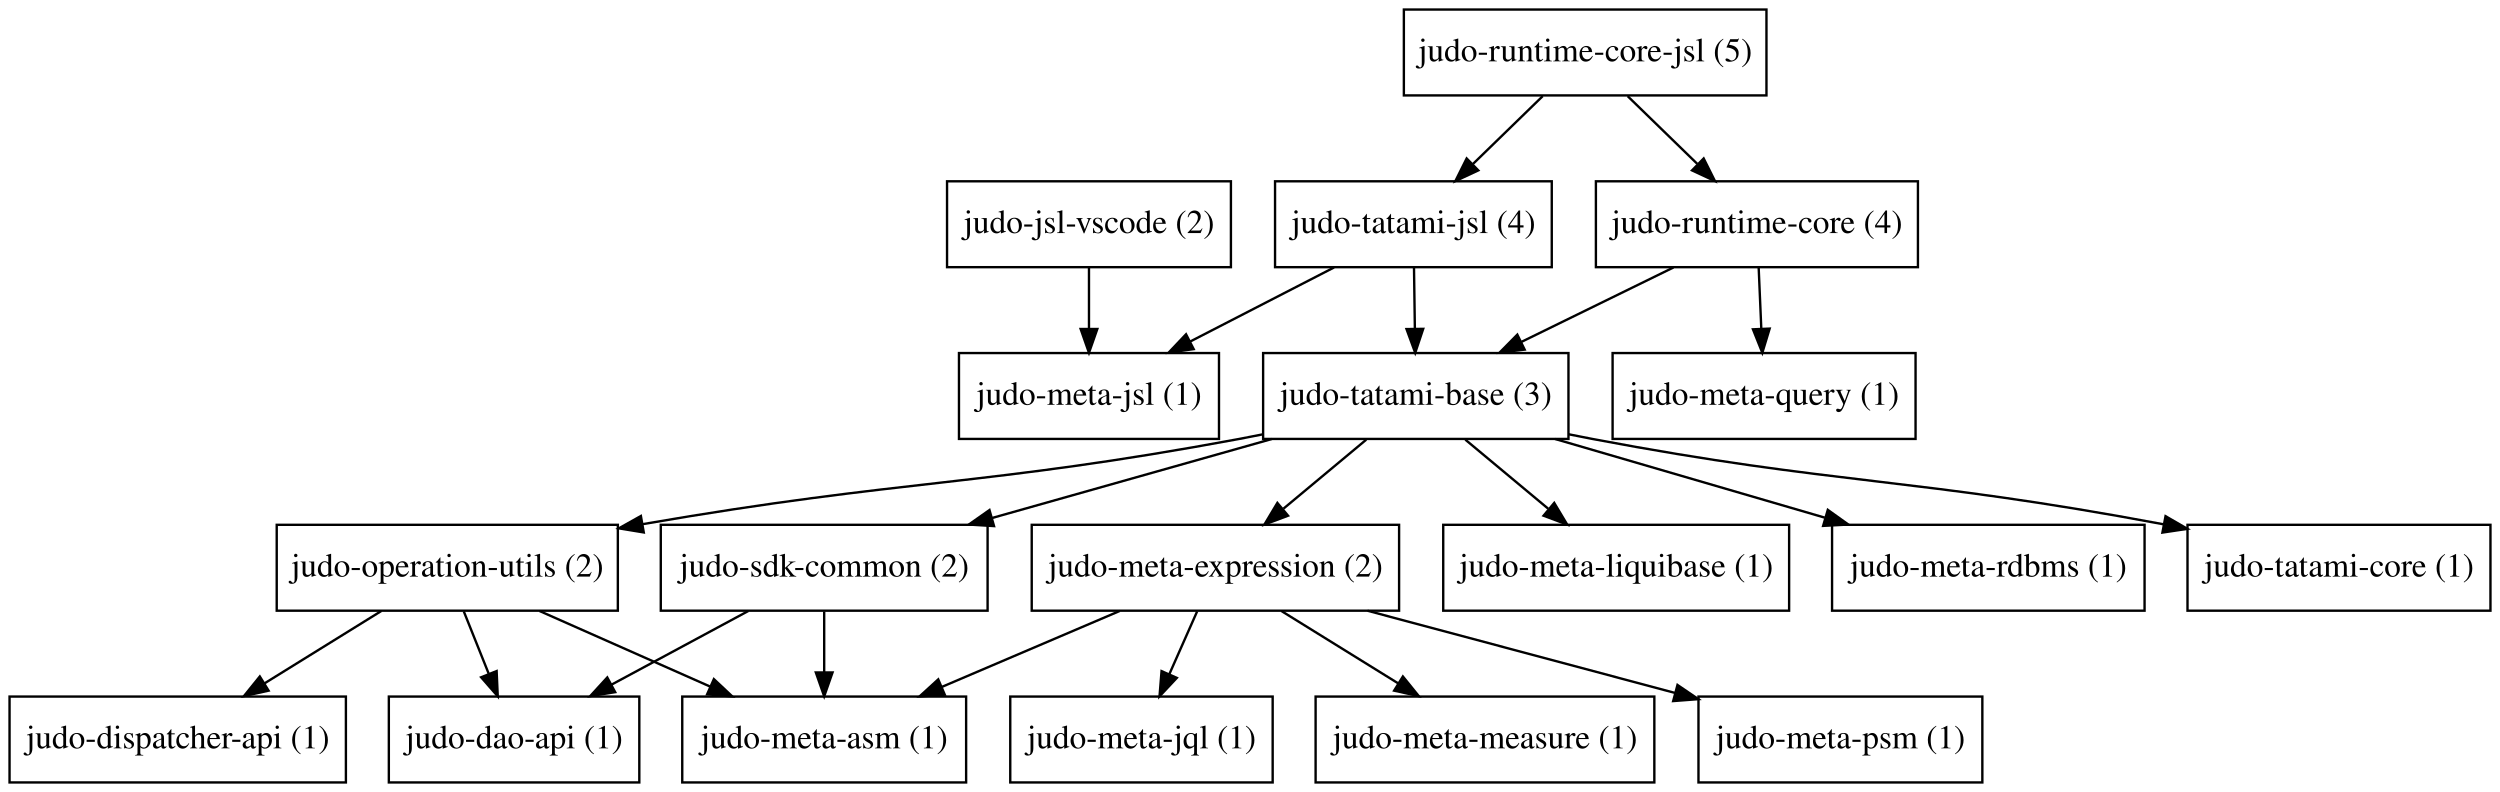
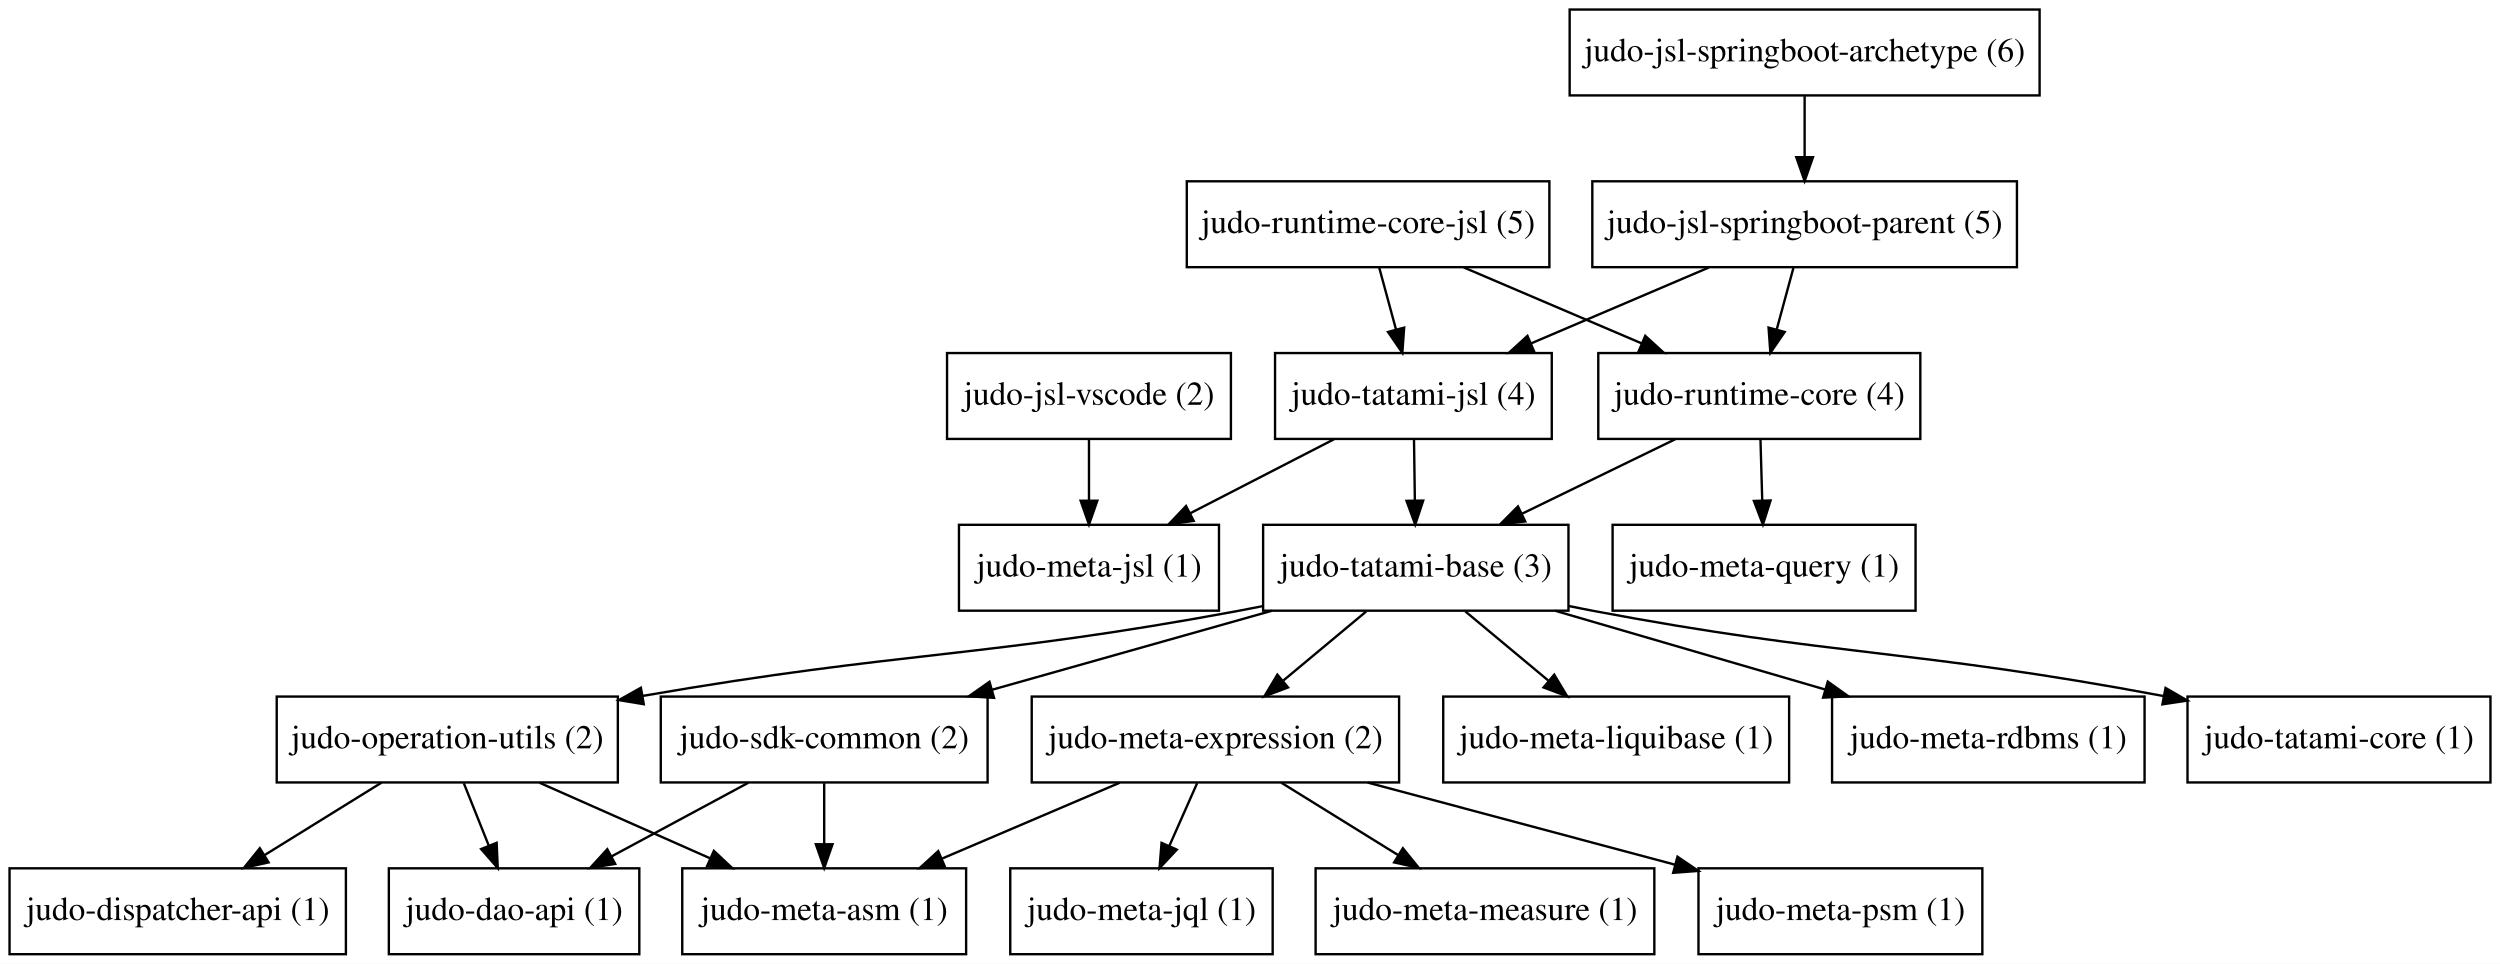
- <svg xmlns="http://www.w3.org/2000/svg" width="1048pt" height="332pt" viewBox="0.00 0.00 1048.00 332.00">
-   <g id="graph0" class="graph" transform="scale(1 1) rotate(0) translate(4 328)">
-     <polygon fill="white" stroke="transparent" points="-4,4 -4,-328 1044,-328 1044,4 -4,4" />
+ <svg xmlns="http://www.w3.org/2000/svg" width="1048pt" height="404pt" viewBox="0.00 0.00 1048.00 404.00">
+   <g id="graph0" class="graph" transform="scale(1 1) rotate(0) translate(4 400)">
+     <polygon fill="white" stroke="transparent" points="-4,4 -4,-400 1044,-400 1044,4 -4,4" />
    <g id="node1" class="node">
      <polygon fill="none" stroke="black" points="264,-36 159,-36 159,0 264,0 264,-36" />
      <text text-anchor="middle" x="211.5" y="-14.3" font-family="Times,serif" font-size="14.00">judo-dao-api (1)</text>
    </g>
    <g id="node2" class="node">
      <polygon fill="none" stroke="black" points="141,-36 0,-36 0,0 141,0 141,-36" />
      <text text-anchor="middle" x="70.5" y="-14.3" font-family="Times,serif" font-size="14.00">judo-dispatcher-api (1)</text>
    </g>
    <g id="node3" class="node">
      <polygon fill="none" stroke="black" points="512,-252 393,-252 393,-216 512,-216 512,-252" />
      <text text-anchor="middle" x="452.5" y="-230.3" font-family="Times,serif" font-size="14.00">judo-jsl-vscode (2)</text>
    </g>
    <g id="node7" class="node">
      <polygon fill="none" stroke="black" points="507,-180 398,-180 398,-144 507,-144 507,-180" />
      <text text-anchor="middle" x="452.5" y="-158.3" font-family="Times,serif" font-size="14.00">judo-meta-jsl (1)</text>
    </g>
    <g id="edge1" class="edge">
      <path fill="none" stroke="black" d="M452.5,-215.7C452.5,-207.98 452.5,-198.71 452.5,-190.11" />
      <polygon fill="black" stroke="black" points="456,-190.1 452.5,-180.1 449,-190.1 456,-190.1" />
    </g>
    <g id="node4" class="node">
      <polygon fill="none" stroke="black" points="401,-36 282,-36 282,0 401,0 401,-36" />
      <text text-anchor="middle" x="341.5" y="-14.3" font-family="Times,serif" font-size="14.00">judo-meta-asm (1)</text>
    </g>
    <g id="node5" class="node">
      <polygon fill="none" stroke="black" points="582.5,-108 428.5,-108 428.5,-72 582.5,-72 582.5,-108" />
      <text text-anchor="middle" x="505.5" y="-86.3" font-family="Times,serif" font-size="14.00">judo-meta-expression (2)</text>
    </g>
-     <g id="edge3" class="edge">
+     <g id="edge5" class="edge">
      <path fill="none" stroke="black" d="M465.38,-71.88C442.86,-62.26 414.58,-50.19 390.73,-40.01" />
      <polygon fill="black" stroke="black" points="392.06,-36.77 381.49,-36.07 389.31,-43.21 392.06,-36.77" />
    </g>
    <g id="node6" class="node">
      <polygon fill="none" stroke="black" points="529.5,-36 419.5,-36 419.5,0 529.5,0 529.5,-36" />
      <text text-anchor="middle" x="474.5" y="-14.3" font-family="Times,serif" font-size="14.00">judo-meta-jql (1)</text>
    </g>
-     <g id="edge4" class="edge">
+     <g id="edge2" class="edge">
      <path fill="none" stroke="black" d="M497.84,-71.7C494.31,-63.73 490.04,-54.1 486.13,-45.26" />
      <polygon fill="black" stroke="black" points="489.32,-43.83 482.07,-36.1 482.92,-46.67 489.32,-43.83" />
    </g>
    <g id="node9" class="node">
      <polygon fill="none" stroke="black" points="689.5,-36 547.5,-36 547.5,0 689.5,0 689.5,-36" />
      <text text-anchor="middle" x="618.5" y="-14.3" font-family="Times,serif" font-size="14.00">judo-meta-measure (1)</text>
    </g>
-     <g id="edge2" class="edge">
+     <g id="edge3" class="edge">
      <path fill="none" stroke="black" d="M533.14,-71.88C547.92,-62.72 566.29,-51.34 582.2,-41.48" />
      <polygon fill="black" stroke="black" points="584.09,-44.43 590.75,-36.19 580.41,-38.48 584.09,-44.43" />
    </g>
    <g id="node10" class="node">
      <polygon fill="none" stroke="black" points="827,-36 708,-36 708,0 827,0 827,-36" />
      <text text-anchor="middle" x="767.5" y="-14.3" font-family="Times,serif" font-size="14.00">judo-meta-psm (1)</text>
    </g>
-     <g id="edge5" class="edge">
+     <g id="edge4" class="edge">
      <path fill="none" stroke="black" d="M569.26,-71.97C608.3,-61.53 658.27,-48.18 698.28,-37.49" />
      <polygon fill="black" stroke="black" points="699.2,-40.87 707.96,-34.91 697.39,-34.11 699.2,-40.87" />
    </g>
    <g id="node8" class="node">
      <polygon fill="none" stroke="black" points="746,-108 601,-108 601,-72 746,-72 746,-108" />
      <text text-anchor="middle" x="673.5" y="-86.3" font-family="Times,serif" font-size="14.00">judo-meta-liquibase (1)</text>
    </g>
    <g id="node11" class="node">
      <polygon fill="none" stroke="black" points="799,-180 672,-180 672,-144 799,-144 799,-180" />
      <text text-anchor="middle" x="735.5" y="-158.3" font-family="Times,serif" font-size="14.00">judo-meta-query (1)</text>
    </g>
    <g id="node12" class="node">
      <polygon fill="none" stroke="black" points="895,-108 764,-108 764,-72 895,-72 895,-108" />
      <text text-anchor="middle" x="829.5" y="-86.3" font-family="Times,serif" font-size="14.00">judo-meta-rdbms (1)</text>
    </g>
    <g id="node13" class="node">
      <polygon fill="none" stroke="black" points="255,-108 112,-108 112,-72 255,-72 255,-108" />
      <text text-anchor="middle" x="183.5" y="-86.3" font-family="Times,serif" font-size="14.00">judo-operation-utils (2)</text>
    </g>
-     <g id="edge8" class="edge">
+     <g id="edge6" class="edge">
      <path fill="none" stroke="black" d="M190.42,-71.7C193.57,-63.81 197.38,-54.3 200.88,-45.55" />
      <polygon fill="black" stroke="black" points="204.19,-46.69 204.66,-36.1 197.69,-44.09 204.19,-46.69" />
    </g>
-     <g id="edge7" class="edge">
+     <g id="edge8" class="edge">
      <path fill="none" stroke="black" d="M155.86,-71.88C141.08,-62.72 122.71,-51.34 106.8,-41.48" />
      <polygon fill="black" stroke="black" points="108.59,-38.48 98.25,-36.19 104.91,-44.43 108.59,-38.48" />
    </g>
-     <g id="edge6" class="edge">
+     <g id="edge7" class="edge">
      <path fill="none" stroke="black" d="M222.15,-71.88C243.75,-62.31 270.85,-50.3 293.77,-40.15" />
      <polygon fill="black" stroke="black" points="295.25,-43.32 302.97,-36.07 292.41,-36.92 295.25,-43.32" />
    </g>
    <g id="node14" class="node">
-       <polygon fill="none" stroke="black" points="800,-252 665,-252 665,-216 800,-216 800,-252" />
-       <text text-anchor="middle" x="732.5" y="-230.3" font-family="Times,serif" font-size="14.00">judo-runtime-core (4)</text>
+       <polygon fill="none" stroke="black" points="801,-252 666,-252 666,-216 801,-216 801,-252" />
+       <text text-anchor="middle" x="733.5" y="-230.3" font-family="Times,serif" font-size="14.00">judo-runtime-core (4)</text>
    </g>
-     <g id="edge10" class="edge">
-       <path fill="none" stroke="black" d="M733.24,-215.7C733.57,-207.98 733.97,-198.71 734.34,-190.11" />
-       <polygon fill="black" stroke="black" points="737.84,-190.25 734.77,-180.1 730.84,-189.95 737.84,-190.25" />
+     <g id="edge9" class="edge">
+       <path fill="none" stroke="black" d="M733.99,-215.7C734.21,-207.98 734.48,-198.71 734.73,-190.11" />
+       <polygon fill="black" stroke="black" points="738.22,-190.2 735.01,-180.1 731.23,-190 738.22,-190.2" />
    </g>
    <g id="node17" class="node">
      <polygon fill="none" stroke="black" points="653.5,-180 525.5,-180 525.5,-144 653.5,-144 653.5,-180" />
      <text text-anchor="middle" x="589.5" y="-158.3" font-family="Times,serif" font-size="14.00">judo-tatami-base (3)</text>
    </g>
-     <g id="edge9" class="edge">
-       <path fill="none" stroke="black" d="M697.52,-215.88C678.3,-206.47 654.27,-194.71 633.76,-184.67" />
-       <polygon fill="black" stroke="black" points="635.14,-181.44 624.62,-180.19 632.06,-187.73 635.14,-181.44" />
+     <g id="edge10" class="edge">
+       <path fill="none" stroke="black" d="M698.27,-215.88C678.92,-206.47 654.73,-194.71 634.07,-184.67" />
+       <polygon fill="black" stroke="black" points="635.39,-181.41 624.86,-180.19 632.33,-187.71 635.39,-181.41" />
    </g>
    <g id="node15" class="node">
-       <polygon fill="none" stroke="black" points="736.5,-324 584.5,-324 584.5,-288 736.5,-288 736.5,-324" />
-       <text text-anchor="middle" x="660.5" y="-302.3" font-family="Times,serif" font-size="14.00">judo-runtime-core-jsl (5)</text>
+       <polygon fill="none" stroke="black" points="645.5,-324 493.5,-324 493.5,-288 645.5,-288 645.5,-324" />
+       <text text-anchor="middle" x="569.5" y="-302.3" font-family="Times,serif" font-size="14.00">judo-runtime-core-jsl (5)</text>
    </g>
-     <g id="edge12" class="edge">
-       <path fill="none" stroke="black" d="M678.3,-287.7C687.1,-279.14 697.88,-268.66 707.5,-259.3" />
-       <polygon fill="black" stroke="black" points="710.18,-261.58 714.91,-252.1 705.3,-256.57 710.18,-261.58" />
+     <g id="edge11" class="edge">
+       <path fill="none" stroke="black" d="M609.62,-287.88C632.14,-278.26 660.42,-266.19 684.27,-256.01" />
+       <polygon fill="black" stroke="black" points="685.69,-259.21 693.51,-252.07 682.94,-252.77 685.69,-259.21" />
    </g>
    <g id="node19" class="node">
      <polygon fill="none" stroke="black" points="646.5,-252 530.5,-252 530.5,-216 646.5,-216 646.5,-252" />
      <text text-anchor="middle" x="588.5" y="-230.3" font-family="Times,serif" font-size="14.00">judo-tatami-jsl (4)</text>
    </g>
-     <g id="edge11" class="edge">
-       <path fill="none" stroke="black" d="M642.7,-287.7C633.9,-279.14 623.12,-268.66 613.5,-259.3" />
-       <polygon fill="black" stroke="black" points="615.7,-256.57 606.09,-252.1 610.82,-261.58 615.7,-256.57" />
+     <g id="edge12" class="edge">
+       <path fill="none" stroke="black" d="M574.2,-287.7C576.31,-279.9 578.86,-270.51 581.22,-261.83" />
+       <polygon fill="black" stroke="black" points="584.62,-262.67 583.86,-252.1 577.86,-260.84 584.62,-262.67" />
    </g>
    <g id="node16" class="node">
      <polygon fill="none" stroke="black" points="410,-108 273,-108 273,-72 410,-72 410,-108" />
      <text text-anchor="middle" x="341.5" y="-86.3" font-family="Times,serif" font-size="14.00">judo-sdk-common (2)</text>
    </g>
-     <g id="edge14" class="edge">
+     <g id="edge13" class="edge">
      <path fill="none" stroke="black" d="M309.7,-71.88C292.39,-62.55 270.78,-50.92 252.24,-40.94" />
      <polygon fill="black" stroke="black" points="253.89,-37.85 243.42,-36.19 250.57,-44.01 253.89,-37.85" />
    </g>
-     <g id="edge13" class="edge">
+     <g id="edge14" class="edge">
      <path fill="none" stroke="black" d="M341.5,-71.7C341.5,-63.98 341.5,-54.71 341.5,-46.11" />
      <polygon fill="black" stroke="black" points="345,-46.1 341.5,-36.1 338,-46.1 345,-46.1" />
    </g>
-     <g id="edge19" class="edge">
+     <g id="edge16" class="edge">
      <path fill="none" stroke="black" d="M568.74,-143.7C558.26,-134.97 545.39,-124.24 534,-114.75" />
      <polygon fill="black" stroke="black" points="535.95,-111.82 526.03,-108.1 531.47,-117.19 535.95,-111.82" />
    </g>
-     <g id="edge17" class="edge">
+     <g id="edge18" class="edge">
      <path fill="none" stroke="black" d="M610.26,-143.7C620.74,-134.97 633.61,-124.24 645,-114.75" />
      <polygon fill="black" stroke="black" points="647.53,-117.19 652.97,-108.1 643.05,-111.82 647.53,-117.19" />
    </g>
-     <g id="edge16" class="edge">
+     <g id="edge17" class="edge">
      <path fill="none" stroke="black" d="M647.9,-143.97C682.02,-134.01 725.25,-121.41 760.97,-110.99" />
      <polygon fill="black" stroke="black" points="762.21,-114.27 770.83,-108.11 760.25,-107.55 762.21,-114.27" />
    </g>
-     <g id="edge20" class="edge">
+     <g id="edge19" class="edge">
      <path fill="none" stroke="black" d="M525.39,-145.93C522.05,-145.25 518.74,-144.6 515.5,-144 407.42,-123.9 376.63,-127.54 265.35,-108.27" />
      <polygon fill="black" stroke="black" points="265.87,-104.8 255.41,-106.52 264.66,-111.7 265.87,-104.8" />
    </g>
    <g id="edge15" class="edge">
      <path fill="none" stroke="black" d="M529.15,-143.97C493.75,-133.97 448.84,-121.3 411.84,-110.85" />
      <polygon fill="black" stroke="black" points="412.7,-107.46 402.12,-108.11 410.79,-114.2 412.7,-107.46" />
    </g>
    <g id="node18" class="node">
      <polygon fill="none" stroke="black" points="1040,-108 913,-108 913,-72 1040,-72 1040,-108" />
      <text text-anchor="middle" x="976.5" y="-86.3" font-family="Times,serif" font-size="14.00">judo-tatami-core (1)</text>
    </g>
-     <g id="edge18" class="edge">
+     <g id="edge20" class="edge">
      <path fill="none" stroke="black" d="M653.61,-145.95C656.95,-145.27 660.26,-144.61 663.5,-144 766.79,-124.45 796.43,-128.21 903.09,-108.19" />
      <polygon fill="black" stroke="black" points="903.79,-111.62 912.96,-106.31 902.48,-104.74 903.79,-111.62" />
    </g>
-     <g id="edge22" class="edge">
+     <g id="edge21" class="edge">
      <path fill="none" stroke="black" d="M555.23,-215.88C537.04,-206.51 514.31,-194.81 494.86,-184.8" />
      <polygon fill="black" stroke="black" points="496.39,-181.65 485.9,-180.19 493.19,-187.88 496.39,-181.65" />
    </g>
-     <g id="edge21" class="edge">
+     <g id="edge22" class="edge">
      <path fill="none" stroke="black" d="M588.75,-215.7C588.86,-207.98 588.99,-198.71 589.11,-190.11" />
      <polygon fill="black" stroke="black" points="592.61,-190.15 589.26,-180.1 585.61,-190.05 592.61,-190.15" />
    </g>
+     <g id="node20" class="node">
+       <polygon fill="none" stroke="black" points="841.5,-324 663.5,-324 663.5,-288 841.5,-288 841.5,-324" />
+       <text text-anchor="middle" x="752.5" y="-302.3" font-family="Times,serif" font-size="14.00">judo-jsl-springboot-parent (5)</text>
+     </g>
+     <g id="edge23" class="edge">
+       <path fill="none" stroke="black" d="M747.8,-287.7C745.69,-279.9 743.14,-270.51 740.78,-261.83" />
+       <polygon fill="black" stroke="black" points="744.14,-260.84 738.14,-252.1 737.38,-262.67 744.14,-260.84" />
+     </g>
+     <g id="edge24" class="edge">
+       <path fill="none" stroke="black" d="M712.38,-287.88C689.86,-278.26 661.58,-266.19 637.73,-256.01" />
+       <polygon fill="black" stroke="black" points="639.06,-252.77 628.49,-252.07 636.31,-259.21 639.06,-252.77" />
+     </g>
+     <g id="node21" class="node">
+       <polygon fill="none" stroke="black" points="851,-396 654,-396 654,-360 851,-360 851,-396" />
+       <text text-anchor="middle" x="752.5" y="-374.3" font-family="Times,serif" font-size="14.00">judo-jsl-springboot-archetype (6)</text>
+     </g>
+     <g id="edge25" class="edge">
+       <path fill="none" stroke="black" d="M752.5,-359.7C752.5,-351.98 752.5,-342.71 752.5,-334.11" />
+       <polygon fill="black" stroke="black" points="756,-334.1 752.5,-324.1 749,-334.1 756,-334.1" />
+     </g>
  </g>
</svg>
